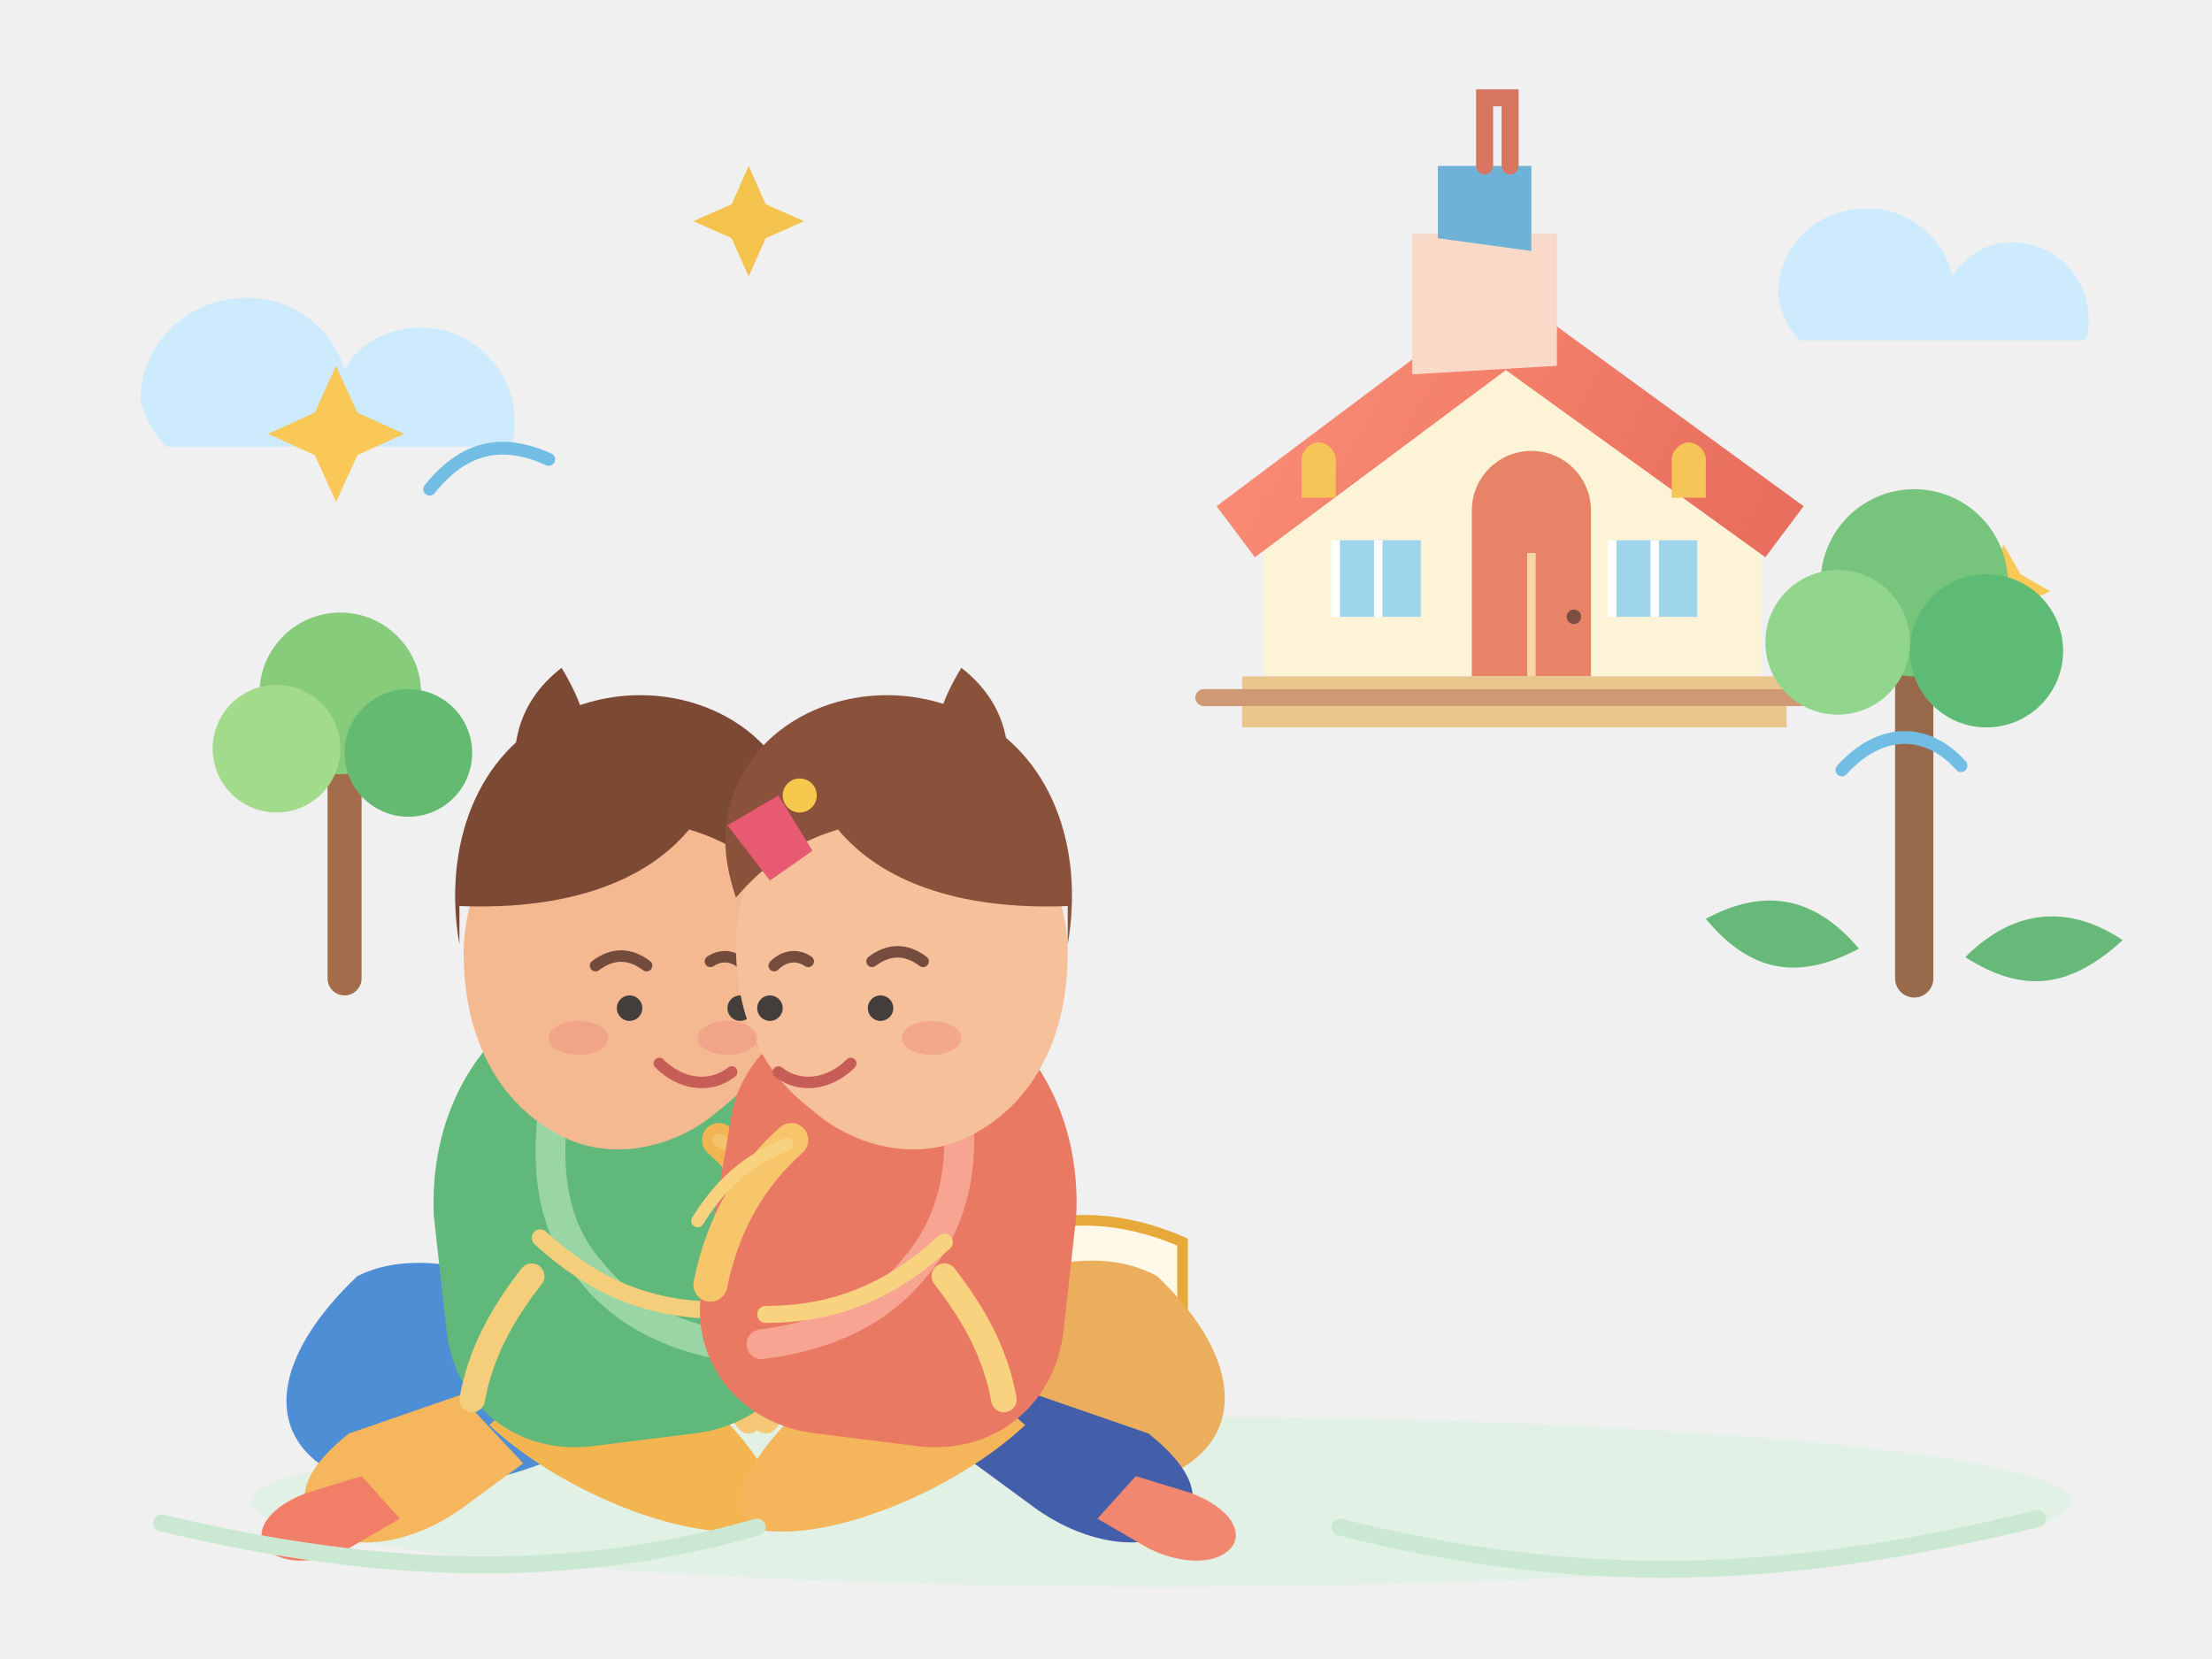
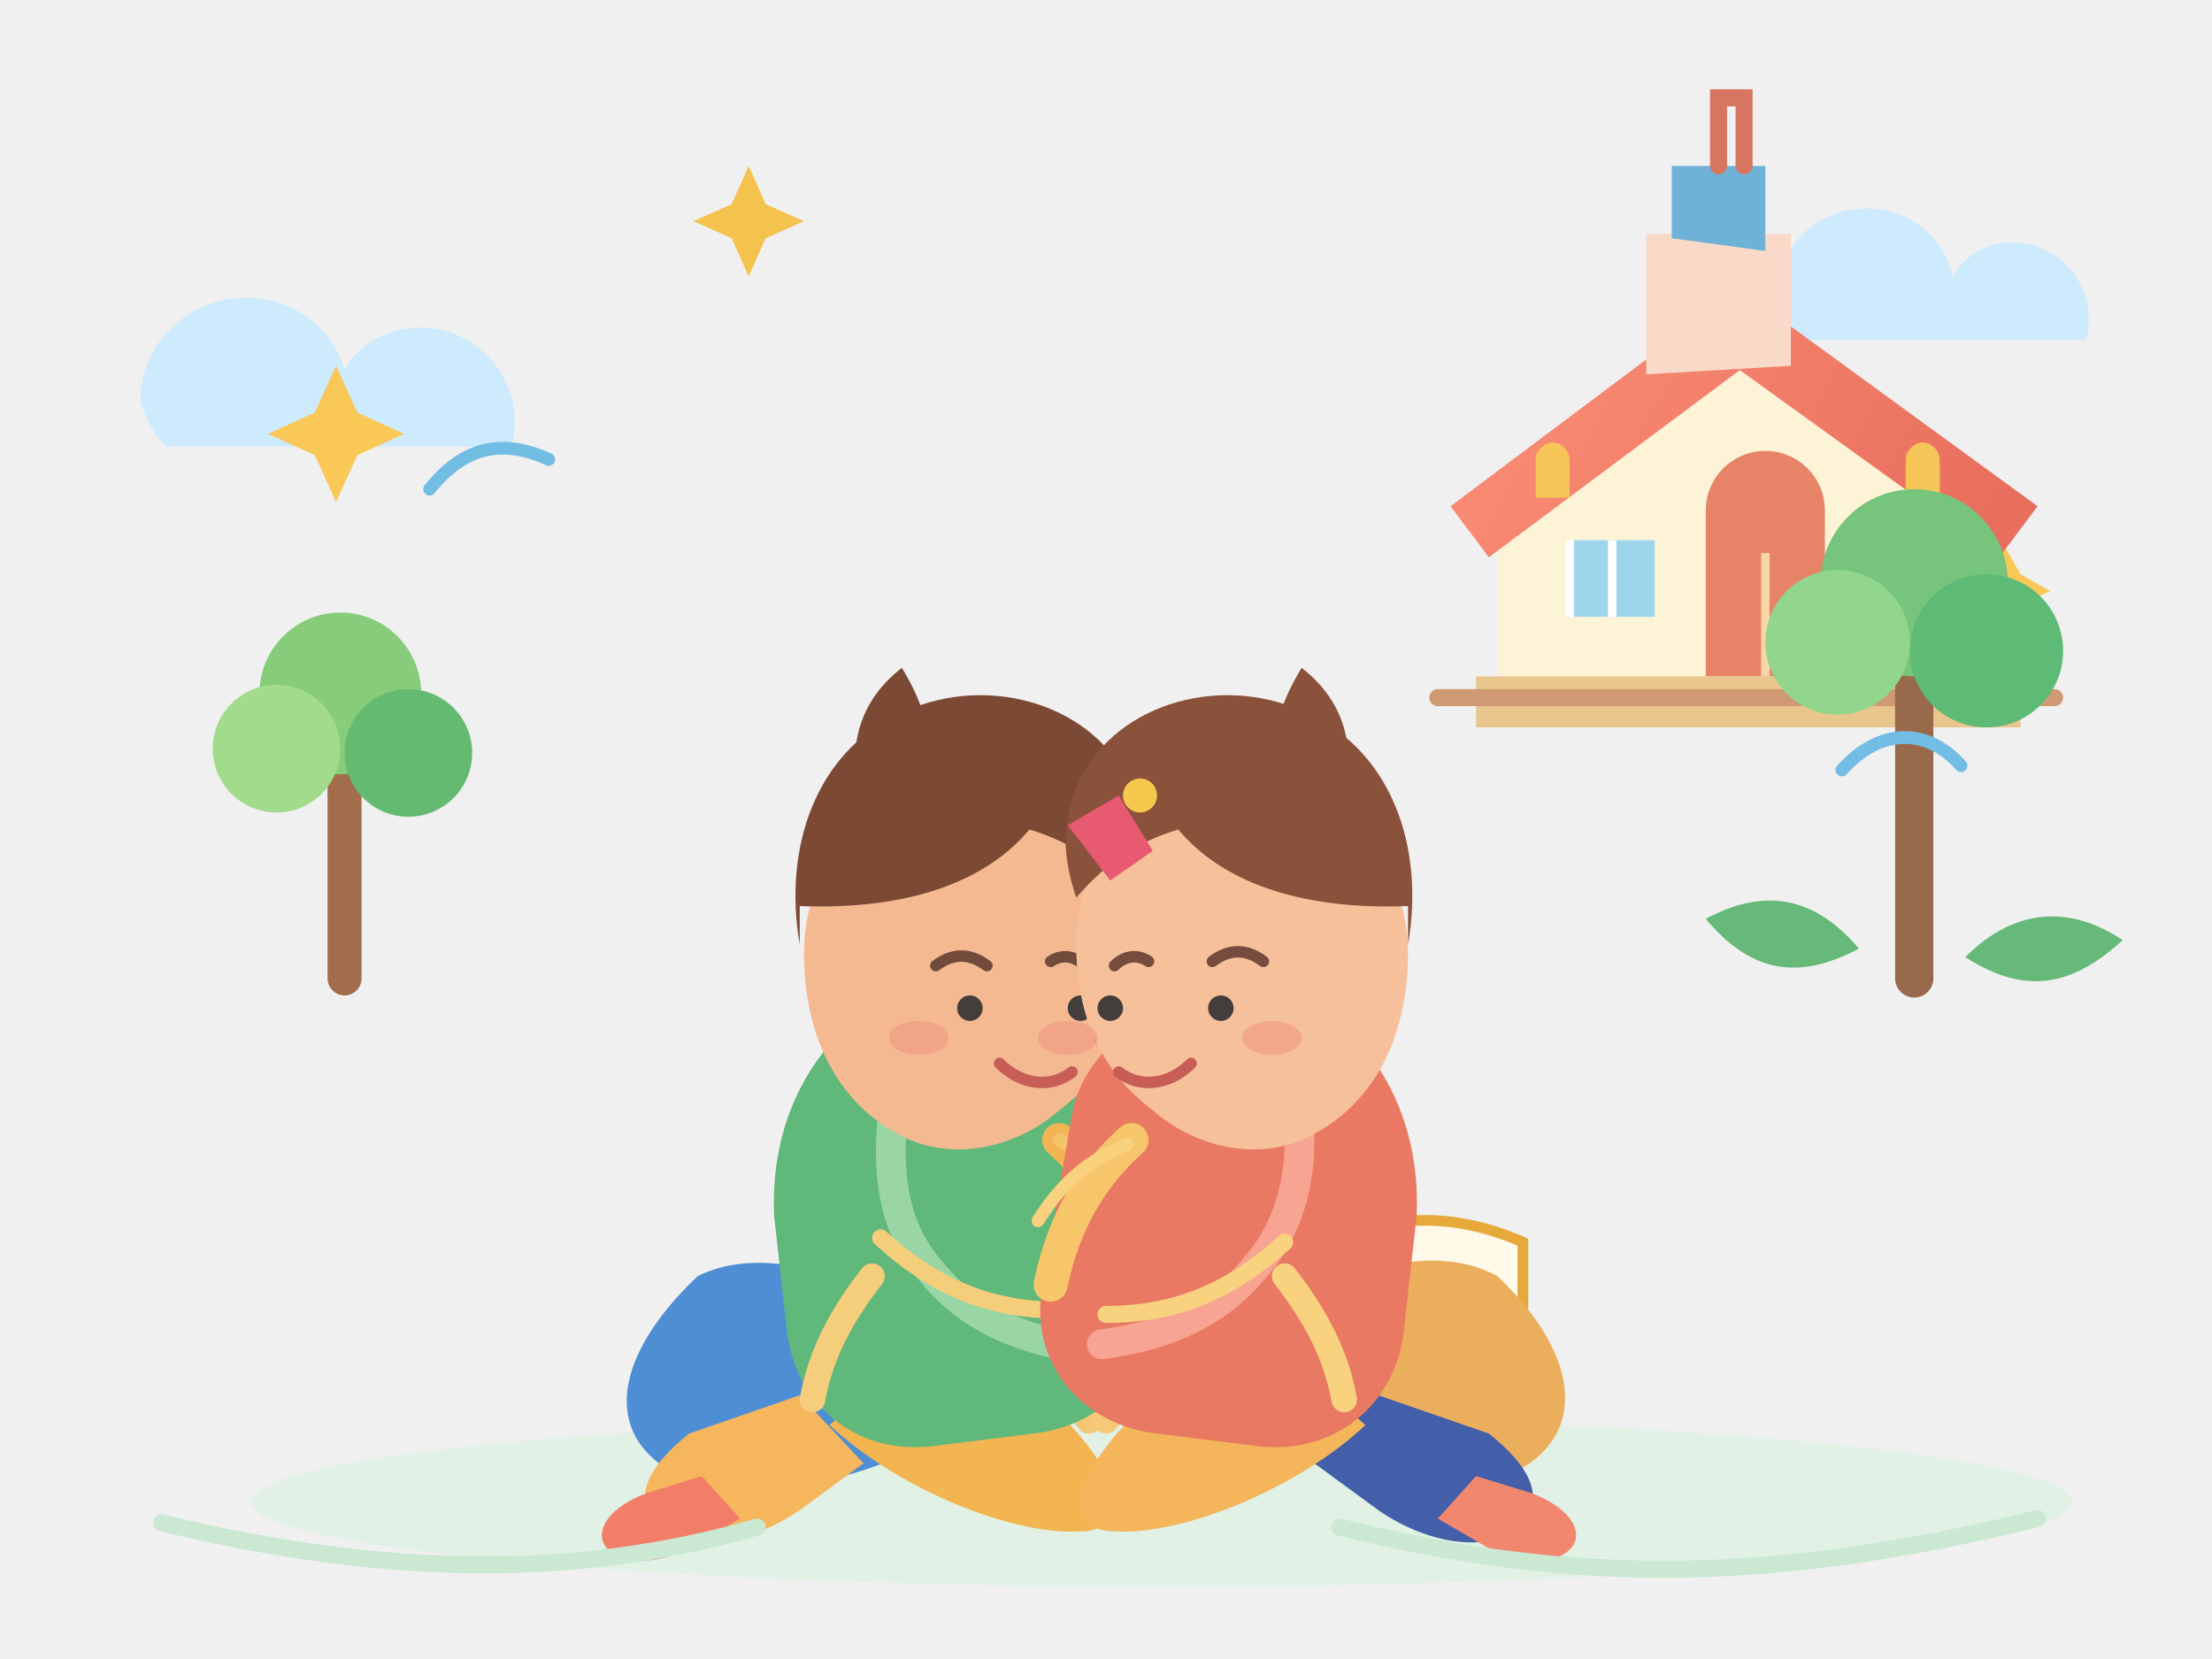
<svg xmlns="http://www.w3.org/2000/svg" viewBox="0 0 520 390" fill="none">
  <defs>
    <linearGradient id="sky" x1="260" y1="0" x2="260" y2="390" gradientUnits="userSpaceOnUse">
      <stop stop-color="#EAF7FF" />
      <stop offset="1" stop-color="#F8FCFF" />
    </linearGradient>
    <linearGradient id="roof" x1="322" y1="68" x2="416" y2="119" gradientUnits="userSpaceOnUse">
      <stop stop-color="#F88972" />
      <stop offset="1" stop-color="#E86E5D" />
    </linearGradient>
  </defs>
  <ellipse cx="273" cy="353" rx="214" ry="20" fill="#E1F1E5" />
  <path d="M33 94c0-13 11-24 25-24 11 0 20 7 23 17 3-6 10-10 18-10 12 0 22 10 22 22 0 2 0 4-1 6H39a24 24 0 0 1-6-11Z" fill="#CDEBFC" />
  <path d="M418 69c0-11 9-20 21-20 10 0 18 7 20 16 3-5 8-8 14-8 10 0 18 8 18 18 0 2 0 4-1 5h-67a19 19 0 0 1-5-11Z" fill="#CDEBFC" />
  <path d="m74 97 5-11 5 11 11 5-11 5-5 11-5-11-11-5 11-5Z" fill="#F9C856" />
  <path d="m468 135 3-7 4 7 7 4-7 3-4 8-3-8-8-3 8-4Z" fill="#F9C856" />
  <path d="m172 48 4-9 4 9 9 4-9 4-4 9-4-9-9-4 9-4Z" fill="#F4C34E" />
-   <path d="M297 159V117l57-42 60 42v42" fill="#FDF3D7" />
-   <path d="m286 119 68-51 70 51-9 12-61-44-59 44-9-12Z" fill="url(#roof)" />
-   <path d="M332 88V55h34v31" fill="#F9D9C7" />
-   <path d="M338 56V39h22v20" fill="#6FB2D7" />
-   <path d="M349 39V23h6v16" stroke="#D87560" stroke-width="4" stroke-linecap="round" />
-   <path d="M314 127h20v18h-20zM379 127h20v18h-20z" fill="#9FD4ED" />
-   <path d="M314 127v18M324 127v18M379 127v18M389 127v18" stroke="#fff" stroke-width="2" />
-   <path d="M346 120a14 14 0 0 1 28 0v39h-28v-39Z" fill="#E78367" />
-   <path d="M360 130v29" stroke="#F9D6A5" stroke-width="2" />
-   <circle cx="370" cy="145" r="1.7" fill="#7E4D44" />
-   <path d="M292 159h128v12H292z" fill="#E9C68E" />
-   <path d="M306 117h8v-9c0-2-2-4-4-4s-4 2-4 4v9ZM393 117h8v-9c0-2-2-4-4-4s-4 2-4 4v9Z" fill="#F6C557" />
-   <path d="M283 164h145" stroke="#CF9A73" stroke-width="4" stroke-linecap="round" />
+   <g transform="translate(55 0)">
+     <path d="M297 159V117l57-42 60 42v42" fill="#FDF3D7" />
+     <path d="m286 119 68-51 70 51-9 12-61-44-59 44-9-12Z" fill="url(#roof)" />
+     <path d="M332 88V55h34v31" fill="#F9D9C7" />
+     <path d="M338 56V39h22v20" fill="#6FB2D7" />
+     <path d="M349 39V23h6v16" stroke="#D87560" stroke-width="4" stroke-linecap="round" />
+     <path d="M314 127h20v18h-20zM379 127h20v18h-20z" fill="#9FD4ED" />
+     <path d="M314 127v18M324 127v18M379 127v18M389 127v18" stroke="#fff" stroke-width="2" />
+     <path d="M346 120a14 14 0 0 1 28 0v39h-28v-39Z" fill="#E78367" />
+     <path d="M360 130v29" stroke="#F9D6A5" stroke-width="2" />
+     <circle cx="370" cy="145" r="1.7" fill="#7E4D44" />
+     <path d="M292 159h128v12H292z" fill="#E9C68E" />
+     <path d="M306 117h8v-9c0-2-2-4-4-4s-4 2-4 4v9ZM393 117h8v-9c0-2-2-4-4-4s-4 2-4 4v9Z" fill="#F6C557" />
+     <path d="M283 164h145" stroke="#CF9A73" stroke-width="4" stroke-linecap="round" />
+   </g>
  <path d="M450 157v73" stroke="#986A4B" stroke-width="9" stroke-linecap="round" />
  <circle cx="450" cy="137" r="22" fill="#77C47D" />
  <circle cx="432" cy="151" r="17" fill="#92D68D" />
  <circle cx="467" cy="153" r="18" fill="#5DBB75" />
  <path d="M81 180v50" stroke="#A36D4B" stroke-width="8" stroke-linecap="round" />
  <circle cx="80" cy="163" r="19" fill="#86CC7B" />
  <circle cx="65" cy="176" r="15" fill="#A3DB8C" />
  <circle cx="96" cy="177" r="15" fill="#65BA71" />
  <path d="M462 225c12-12 25-12 37-4-12 11-23 13-37 4Zm-25-2c-11-13-23-14-36-7 10 12 21 15 36 7Z" fill="#66B978" />
-   <path d="M84 300c-20 19-22 37-6 46 13 7 36 5 59-6 11-5 16-13 9-21-11-13-42-29-62-19Z" fill="#4E8ED4" />
-   <path d="M82 337c-10 8-13 15-8 21 6 7 21 6 34-3l15-11-15-16-26 9Z" fill="#F5B65E" />
-   <path d="M72 351c-8 3-12 8-10 12 3 5 12 5 20 1l12-7-9-10-13 4Z" fill="#F27E67" />
-   <path d="M138 315c20 6 35 18 43 33 4 7 0 12-7 12-16 1-43-10-59-25" fill="#F3B54F" />
-   <path d="M144 314c14 3 24 10 32 20" stroke="#F4C675" stroke-width="6" stroke-linecap="round" />
-   <path d="M122 239c-13 10-21 27-20 47l3 27c2 17 16 29 34 27l24-3c18-2 30-17 27-34l-7-41c-4-23-39-38-61-23Z" fill="#61B87B" />
-   <path d="M130 261c-2 17 1 29 9 38 8 10 20 16 36 18" stroke="#9AD6A5" stroke-width="7" stroke-linecap="round" />
-   <path d="M169 268c9 8 16 19 19 34" stroke="#F3B553" stroke-width="8" stroke-linecap="round" />
-   <path d="M169 268c9 4 15 10 20 18" stroke="#F2C56D" stroke-width="3" stroke-linecap="round" />
-   <path d="M109 224c0-22 17-41 40-41 22 0 38 17 38 39 0 17-6 30-18 39-9 8-23 12-35 7-16-7-25-23-25-44Z" fill="#F4B991" />
-   <path d="M108 222c-4-23 4-45 23-54 20-10 45-3 54 15 5 10 4 19 1 28-7-8-14-13-24-16-10 12-28 19-54 18Z" fill="#7C4935" />
-   <path d="M122 187c-3-13 1-23 10-30 8 13 8 23 2 33" fill="#7C4935" />
-   <path d="M140 227c4-3 8-3 12 0" stroke="#724B3C" stroke-width="2.7" stroke-linecap="round" />
-   <path d="M167 226c3-2 6-1 8 1" stroke="#724B3C" stroke-width="2.7" stroke-linecap="round" />
-   <circle cx="148" cy="237" r="3" fill="#433E3B" />
-   <circle cx="174" cy="237" r="3" fill="#433E3B" />
-   <path d="M155 250c5 5 12 6 17 2" stroke="#C65D57" stroke-width="2.7" stroke-linecap="round" />
-   <ellipse cx="136" cy="244" rx="7" ry="4" fill="#F18F7D" opacity=".48" />
-   <ellipse cx="184" cy="244" rx="7" ry="4" fill="#F18F7D" opacity=".48" />
-   <path d="M127 291c12 11 25 17 42 17" stroke="#F5CE7B" stroke-width="4" stroke-linecap="round" />
-   <path d="M125 300c-7 9-12 18-14 29" stroke="#F5CE7B" stroke-width="6" stroke-linecap="round" />
-   <path d="M184 292c15-8 31-8 47 1v35c-15-8-31-8-47 0v-36Z" fill="#fff" stroke="#E6A93A" stroke-width="2.5" />
-   <path d="M231 293c15-8 31-8 47-1v36c-16-8-32-8-47 0v-35Z" fill="#FFF9E9" stroke="#E6A93A" stroke-width="2.5" />
-   <path d="M231 294v34" stroke="#E7B34E" stroke-width="2" />
-   <path d="M193 302c7-3 15-3 23 0m-23 7c7-3 15-3 23 0m24-7c8-3 15-3 23 0m-23 7c8-3 15-3 23 0" stroke="#E8C77F" stroke-width="1.7" stroke-linecap="round" />
-   <path d="m205 285 5-10 5 10 10 5-10 5-5 10-5-10-10-5 10-5Z" fill="#F8CB58" />
-   <path d="M272 300c19 18 21 36 6 45-13 8-36 6-59-5-11-5-16-13-9-21 11-14 42-30 62-19Z" fill="#EBAE5C" />
-   <path d="M270 337c10 8 13 15 8 21-6 7-21 6-34-3l-15-11 15-16 26 9Z" fill="#435FA9" />
-   <path d="M280 351c8 3 12 8 10 12-3 5-12 5-20 1l-12-7 9-10 13 4Z" fill="#F1876F" />
-   <path d="M218 315c-20 6-35 18-43 33-4 7 0 12 7 12 16 1 43-10 59-25" fill="#F4B55B" />
-   <path d="M212 314c-14 3-24 10-32 20" stroke="#F6C977" stroke-width="6" stroke-linecap="round" />
-   <path d="M233 239c13 10 21 27 20 47l-3 27c-2 17-16 29-34 27l-24-3c-18-2-30-17-27-34l7-41c4-23 39-38 61-23Z" fill="#E97963" />
-   <path d="M225 260c2 16-2 29-10 38-8 10-20 16-36 18" stroke="#F8A492" stroke-width="7" stroke-linecap="round" />
-   <path d="M186 268c-9 8-16 19-19 34" stroke="#F7C66B" stroke-width="8" stroke-linecap="round" />
-   <path d="M185 269c-10 4-16 10-21 18" stroke="#F8D27F" stroke-width="3" stroke-linecap="round" />
-   <path d="M251 224c0-22-17-41-40-41-22 0-38 17-38 39 0 17 6 30 18 39 9 8 23 12 35 7 16-7 25-23 25-44Z" fill="#F6C09A" />
-   <path d="M251 222c4-23-4-45-23-54-20-10-45-3-54 15-5 10-4 19-1 28 7-8 14-13 24-16 10 12 28 19 54 18Z" fill="#8A513B" />
-   <path d="M236 187c3-13-1-23-10-30-8 13-8 23-2 33" fill="#8A513B" />
-   <path d="m171 194 12-7 8 13-10 7-10-13Z" fill="#E85972" />
-   <circle cx="188" cy="187" r="4" fill="#F6C94E" />
-   <path d="M217 226c-4-3-8-3-12 0" stroke="#754C3D" stroke-width="2.7" stroke-linecap="round" />
-   <path d="M190 226c-3-2-6-1-8 1" stroke="#754C3D" stroke-width="2.7" stroke-linecap="round" />
-   <circle cx="207" cy="237" r="3" fill="#433E3B" />
-   <circle cx="181" cy="237" r="3" fill="#433E3B" />
-   <path d="M200 250c-5 5-12 6-17 2" stroke="#C65D57" stroke-width="2.7" stroke-linecap="round" />
-   <ellipse cx="219" cy="244" rx="7" ry="4" fill="#F18F7D" opacity=".48" />
-   <ellipse cx="171" cy="244" rx="7" ry="4" fill="#F18F7D" opacity=".48" />
-   <path d="M222 292c-12 11-25 17-42 17" stroke="#F8D27F" stroke-width="4" stroke-linecap="round" />
-   <path d="M222 300c7 9 12 18 14 29" stroke="#F8D27F" stroke-width="6" stroke-linecap="round" />
+   <g transform="translate(80 0)">
+     <path d="M84 300c-20 19-22 37-6 46 13 7 36 5 59-6 11-5 16-13 9-21-11-13-42-29-62-19Z" fill="#4E8ED4" />
+     <path d="M82 337c-10 8-13 15-8 21 6 7 21 6 34-3l15-11-15-16-26 9Z" fill="#F5B65E" />
+     <path d="M72 351c-8 3-12 8-10 12 3 5 12 5 20 1l12-7-9-10-13 4Z" fill="#F27E67" />
+     <path d="M138 315c20 6 35 18 43 33 4 7 0 12-7 12-16 1-43-10-59-25" fill="#F3B54F" />
+     <path d="M144 314c14 3 24 10 32 20" stroke="#F4C675" stroke-width="6" stroke-linecap="round" />
+     <path d="M122 239c-13 10-21 27-20 47l3 27c2 17 16 29 34 27l24-3c18-2 30-17 27-34l-7-41c-4-23-39-38-61-23Z" fill="#61B87B" />
+     <path d="M130 261c-2 17 1 29 9 38 8 10 20 16 36 18" stroke="#9AD6A5" stroke-width="7" stroke-linecap="round" />
+     <path d="M169 268c9 8 16 19 19 34" stroke="#F3B553" stroke-width="8" stroke-linecap="round" />
+     <path d="M169 268c9 4 15 10 20 18" stroke="#F2C56D" stroke-width="3" stroke-linecap="round" />
+     <path d="M109 224c0-22 17-41 40-41 22 0 38 17 38 39 0 17-6 30-18 39-9 8-23 12-35 7-16-7-25-23-25-44Z" fill="#F4B991" />
+     <path d="M108 222c-4-23 4-45 23-54 20-10 45-3 54 15 5 10 4 19 1 28-7-8-14-13-24-16-10 12-28 19-54 18Z" fill="#7C4935" />
+     <path d="M122 187c-3-13 1-23 10-30 8 13 8 23 2 33" fill="#7C4935" />
+     <path d="M140 227c4-3 8-3 12 0" stroke="#724B3C" stroke-width="2.7" stroke-linecap="round" />
+     <path d="M167 226c3-2 6-1 8 1" stroke="#724B3C" stroke-width="2.7" stroke-linecap="round" />
+     <circle cx="148" cy="237" r="3" fill="#433E3B" />
+     <circle cx="174" cy="237" r="3" fill="#433E3B" />
+     <path d="M155 250c5 5 12 6 17 2" stroke="#C65D57" stroke-width="2.7" stroke-linecap="round" />
+     <ellipse cx="136" cy="244" rx="7" ry="4" fill="#F18F7D" opacity=".48" />
+     <ellipse cx="184" cy="244" rx="7" ry="4" fill="#F18F7D" opacity=".48" />
+     <path d="M127 291c12 11 25 17 42 17" stroke="#F5CE7B" stroke-width="4" stroke-linecap="round" />
+     <path d="M125 300c-7 9-12 18-14 29" stroke="#F5CE7B" stroke-width="6" stroke-linecap="round" />
+     <path d="M184 292c15-8 31-8 47 1v35c-15-8-31-8-47 0v-36Z" fill="#fff" stroke="#E6A93A" stroke-width="2.5" />
+     <path d="M231 293c15-8 31-8 47-1v36c-16-8-32-8-47 0v-35Z" fill="#FFF9E9" stroke="#E6A93A" stroke-width="2.5" />
+     <path d="M231 294v34" stroke="#E7B34E" stroke-width="2" />
+     <path d="M193 302c7-3 15-3 23 0m-23 7c7-3 15-3 23 0m24-7c8-3 15-3 23 0m-23 7c8-3 15-3 23 0" stroke="#E8C77F" stroke-width="1.7" stroke-linecap="round" />
+     <path d="m205 285 5-10 5 10 10 5-10 5-5 10-5-10-10-5 10-5Z" fill="#F8CB58" />
+     <path d="M272 300c19 18 21 36 6 45-13 8-36 6-59-5-11-5-16-13-9-21 11-14 42-30 62-19Z" fill="#EBAE5C" />
+     <path d="M270 337c10 8 13 15 8 21-6 7-21 6-34-3l-15-11 15-16 26 9Z" fill="#435FA9" />
+     <path d="M280 351c8 3 12 8 10 12-3 5-12 5-20 1l-12-7 9-10 13 4Z" fill="#F1876F" />
+     <path d="M218 315c-20 6-35 18-43 33-4 7 0 12 7 12 16 1 43-10 59-25" fill="#F4B55B" />
+     <path d="M212 314c-14 3-24 10-32 20" stroke="#F6C977" stroke-width="6" stroke-linecap="round" />
+     <path d="M233 239c13 10 21 27 20 47l-3 27c-2 17-16 29-34 27l-24-3c-18-2-30-17-27-34l7-41c4-23 39-38 61-23Z" fill="#E97963" />
+     <path d="M225 260c2 16-2 29-10 38-8 10-20 16-36 18" stroke="#F8A492" stroke-width="7" stroke-linecap="round" />
+     <path d="M186 268c-9 8-16 19-19 34" stroke="#F7C66B" stroke-width="8" stroke-linecap="round" />
+     <path d="M185 269c-10 4-16 10-21 18" stroke="#F8D27F" stroke-width="3" stroke-linecap="round" />
+     <path d="M251 224c0-22-17-41-40-41-22 0-38 17-38 39 0 17 6 30 18 39 9 8 23 12 35 7 16-7 25-23 25-44Z" fill="#F6C09A" />
+     <path d="M251 222c4-23-4-45-23-54-20-10-45-3-54 15-5 10-4 19-1 28 7-8 14-13 24-16 10 12 28 19 54 18Z" fill="#8A513B" />
+     <path d="M236 187c3-13-1-23-10-30-8 13-8 23-2 33" fill="#8A513B" />
+     <path d="m171 194 12-7 8 13-10 7-10-13Z" fill="#E85972" />
+     <circle cx="188" cy="187" r="4" fill="#F6C94E" />
+     <path d="M217 226c-4-3-8-3-12 0" stroke="#754C3D" stroke-width="2.7" stroke-linecap="round" />
+     <path d="M190 226c-3-2-6-1-8 1" stroke="#754C3D" stroke-width="2.7" stroke-linecap="round" />
+     <circle cx="207" cy="237" r="3" fill="#433E3B" />
+     <circle cx="181" cy="237" r="3" fill="#433E3B" />
+     <path d="M200 250c-5 5-12 6-17 2" stroke="#C65D57" stroke-width="2.7" stroke-linecap="round" />
+     <ellipse cx="219" cy="244" rx="7" ry="4" fill="#F18F7D" opacity=".48" />
+     <ellipse cx="171" cy="244" rx="7" ry="4" fill="#F18F7D" opacity=".48" />
+     <path d="M222 292c-12 11-25 17-42 17" stroke="#F8D27F" stroke-width="4" stroke-linecap="round" />
+     <path d="M222 300c7 9 12 18 14 29" stroke="#F8D27F" stroke-width="6" stroke-linecap="round" />
+   </g>
  <path d="M38 358c54 13 98 13 140 1m137 0c56 14 103 13 164-2" stroke="#CBE8D3" stroke-width="4" stroke-linecap="round" />
  <path d="M101 115c8-10 17-12 28-7m304 73c9-10 20-10 28-1" stroke="#72BDE4" stroke-width="3" stroke-linecap="round" />
</svg>
